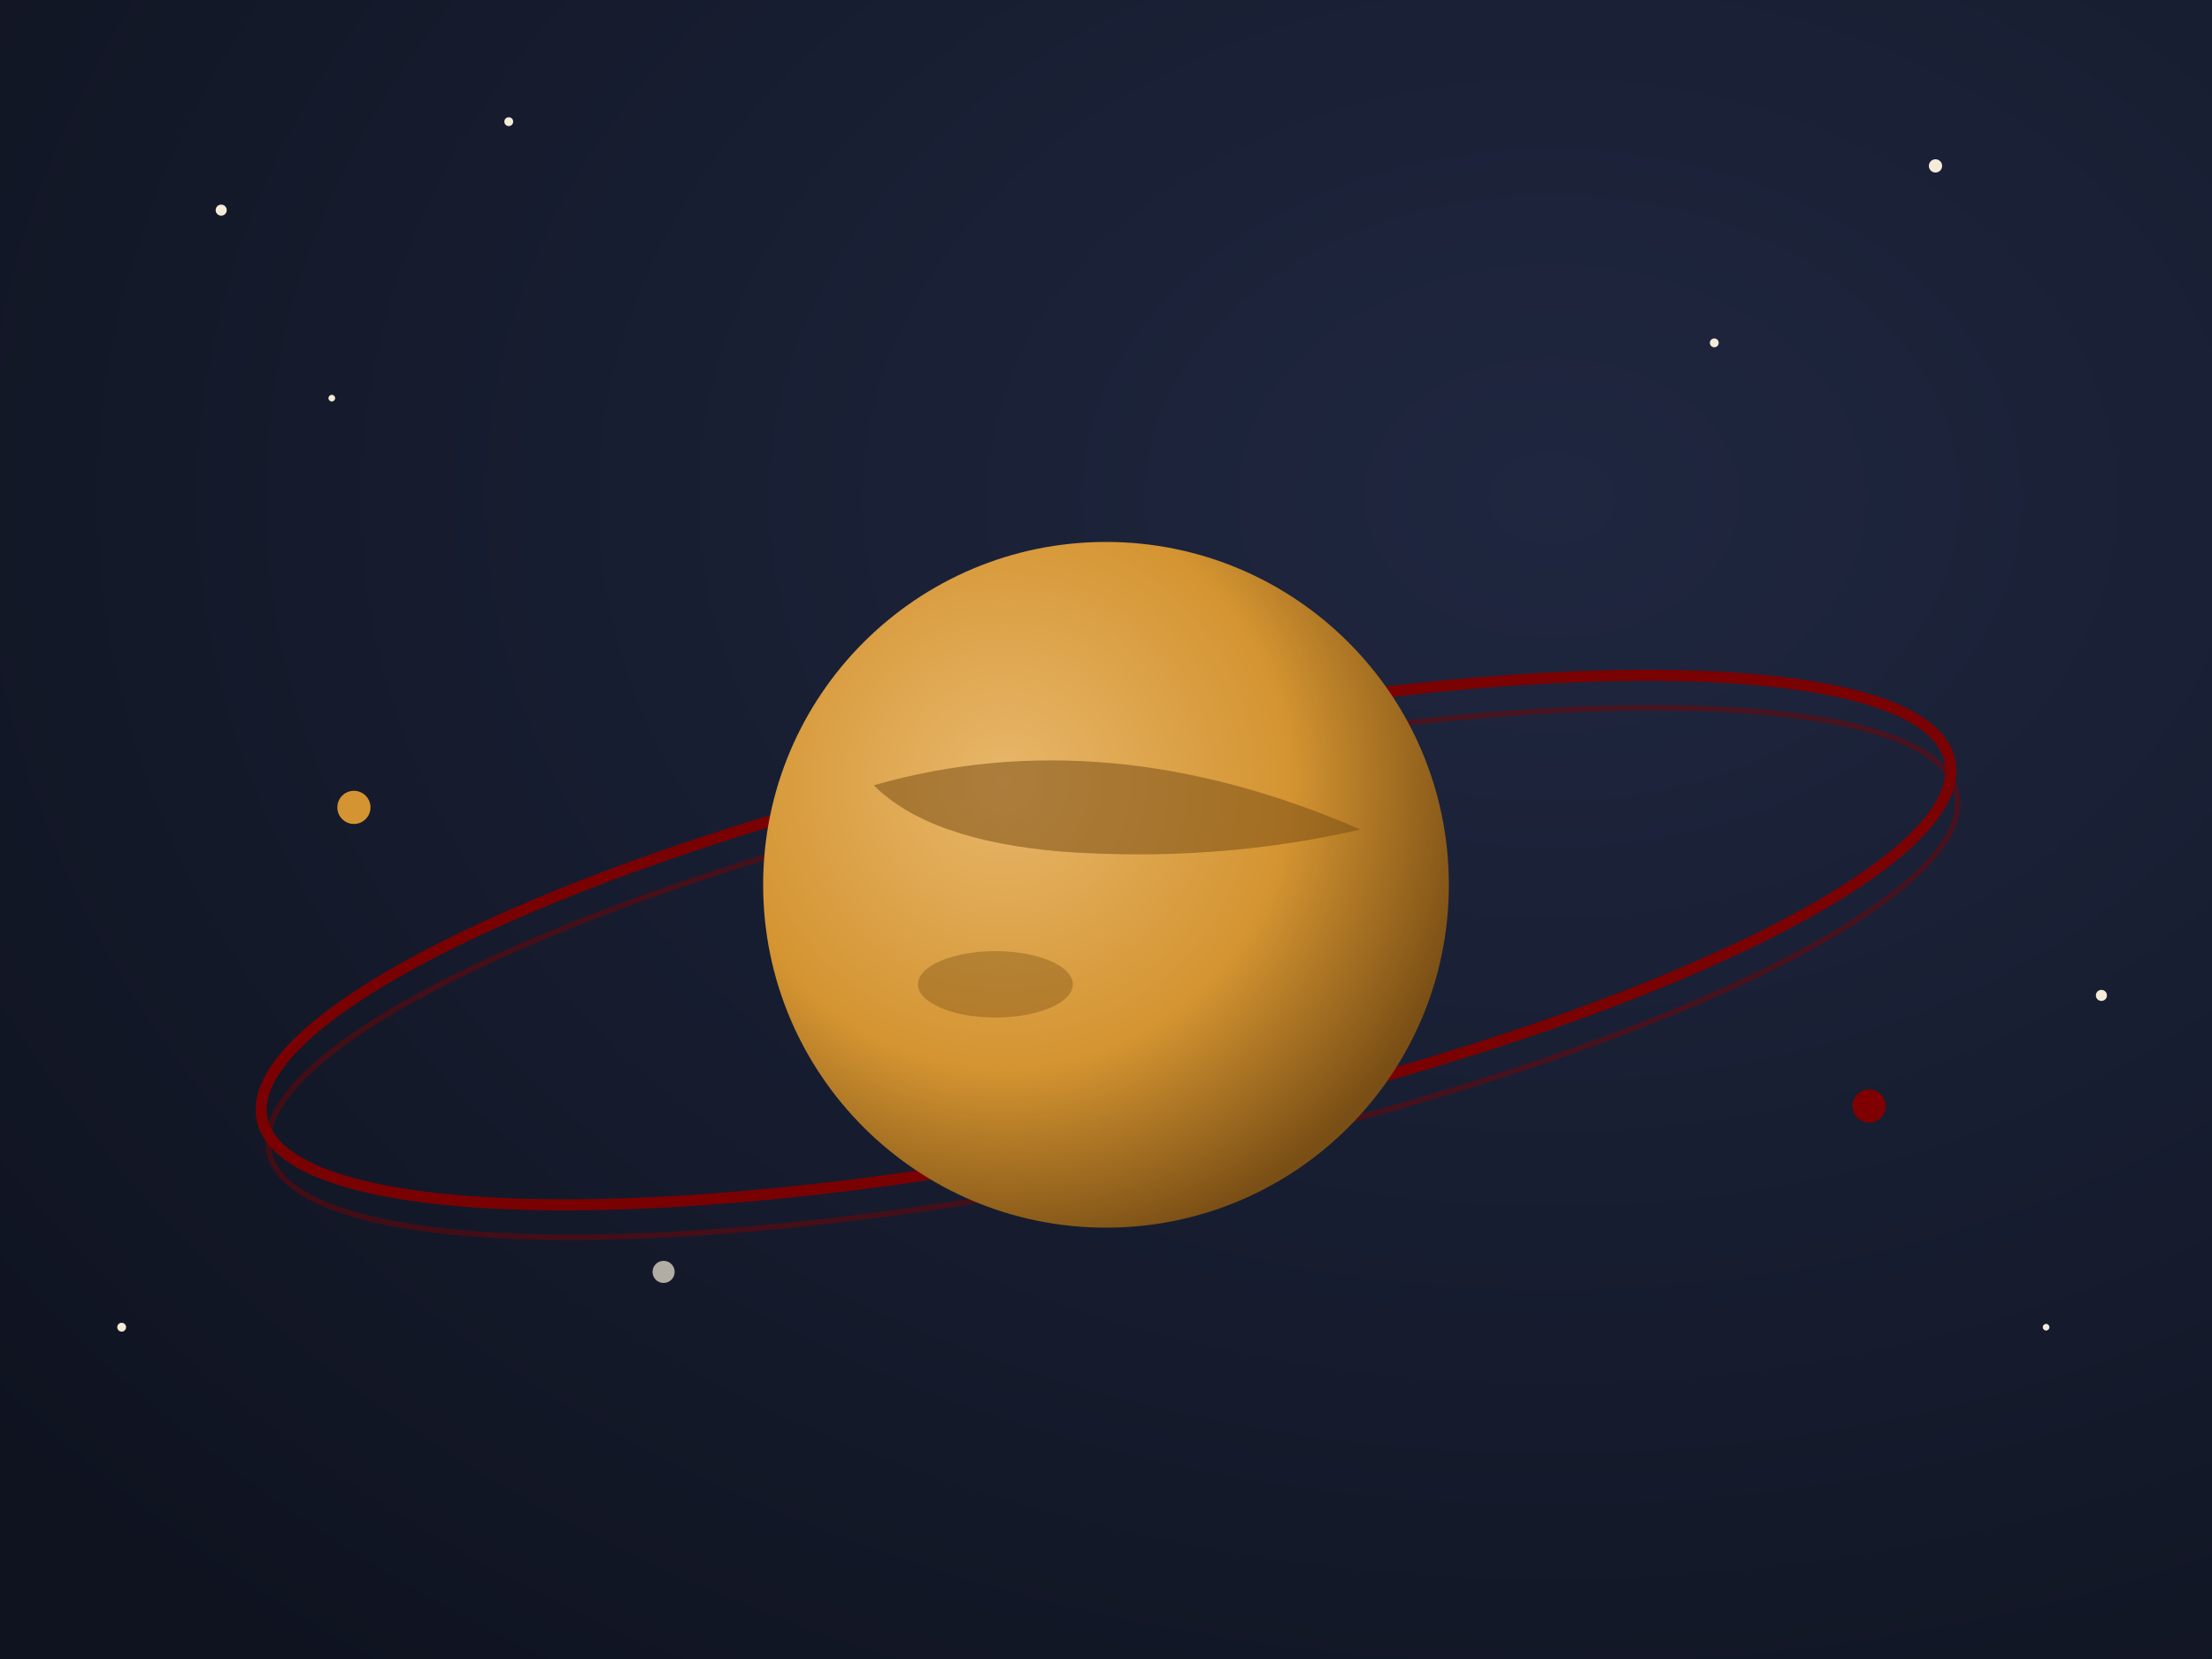
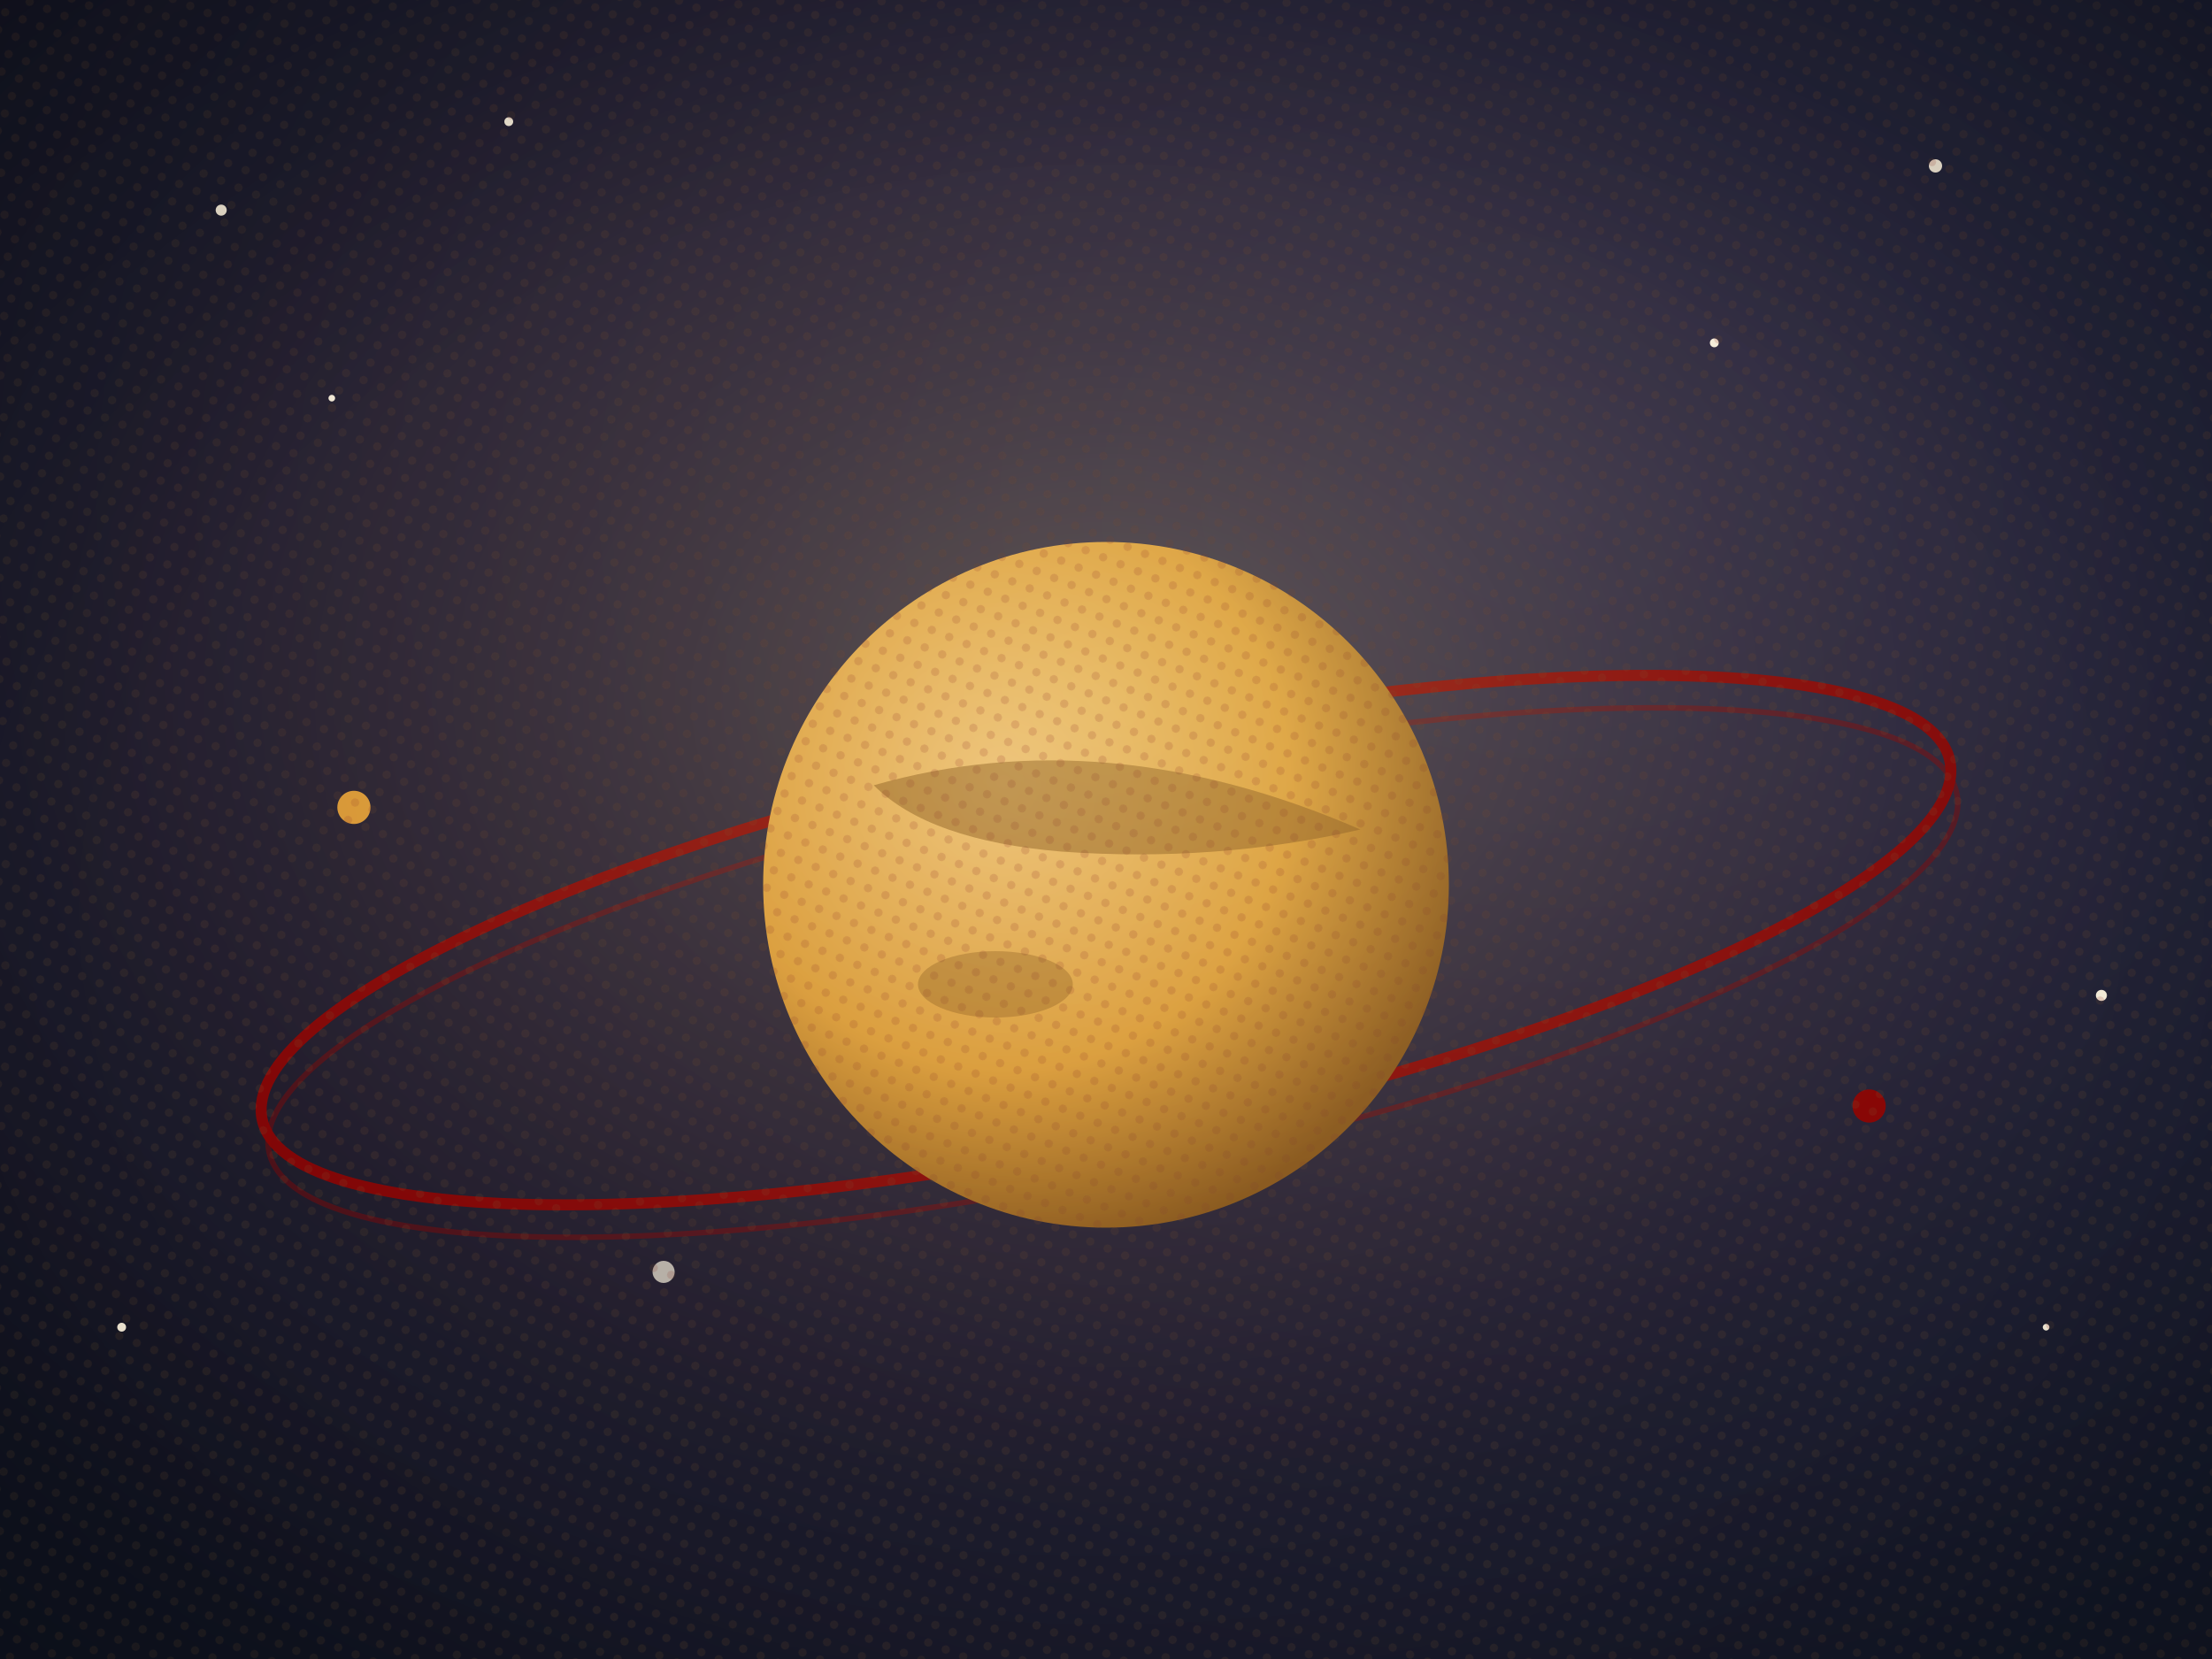
<svg xmlns="http://www.w3.org/2000/svg" viewBox="0 0 400 300" role="img" aria-label="Planet Cloudflare">
+   <defs>
+     <pattern id="riso-dots" x="0" y="0" width="3.4" height="3.4" patternUnits="userSpaceOnUse" patternTransform="rotate(22)">
+       <circle cx="1.7" cy="1.7" r="0.75" fill="#7f0000" />
+     </pattern>
+     <pattern id="riso-dots-warm" x="0" y="0" width="3.4" height="3.4" patternUnits="userSpaceOnUse" patternTransform="rotate(22)">
+       <circle cx="1.7" cy="1.7" r="0.75" fill="#e8b76b" />
+     </pattern>
+     <radialGradient id="riso-bloom" cx="0.5" cy="0.42" r="0.7">
+       <stop offset="0" stop-color="#e8b76b" stop-opacity="0.34" />
+       <stop offset="0.7" stop-color="#a83838" stop-opacity="0.06" />
+       <stop offset="1" stop-color="#7f0000" stop-opacity="0" />
+     </radialGradient>
+     <radialGradient id="riso-vignette" cx="0.5" cy="0.55" r="0.88">
+       <stop offset="0.5" stop-color="#1a0a0a" stop-opacity="0" />
+       <stop offset="1" stop-color="#1a0a0a" stop-opacity="0.38" />
+     </radialGradient>
+   </defs>
  <defs>
    <radialGradient id="pcf-bg" cx="0.7" cy="0.3" r="0.9">
      <stop offset="0" stop-color="#1f2740" />
      <stop offset="1" stop-color="#0f1320" />
    </radialGradient>
    <radialGradient id="pcf-planet" cx="0.35" cy="0.35" r="0.7">
      <stop offset="0" stop-color="#e8b76b" />
      <stop offset="0.6" stop-color="#d49431" />
      <stop offset="1" stop-color="#7a4f15" />
    </radialGradient>
  </defs>
  <rect width="400" height="300" fill="url(#pcf-bg)" />
  <g fill="#f4ecd8">
    <circle cx="40" cy="38" r="1" />
    <circle cx="92" cy="22" r="0.8" />
    <circle cx="350" cy="30" r="1.2" />
    <circle cx="310" cy="62" r="0.8" />
    <circle cx="60" cy="72" r="0.6" />
    <circle cx="22" cy="240" r="0.8" />
    <circle cx="380" cy="180" r="1" />
    <circle cx="370" cy="240" r="0.6" />
  </g>
  <ellipse cx="200" cy="170" rx="156" ry="36" fill="none" stroke="#7f0000" stroke-width="2" opacity="0.95" transform="rotate(-12 200 170)" />
  <ellipse cx="200" cy="170" rx="156" ry="36" fill="none" stroke="#7f0000" stroke-width="1" opacity="0.45" transform="rotate(-12 200 170) translate(0 6)" />
  <circle cx="200" cy="160" r="62" fill="url(#pcf-planet)" />
  <path d="M 158 142 Q 200 130 246 150 Q 220 156 192 154 Q 168 152 158 142 Z" fill="#7a4f15" opacity="0.55" />
  <ellipse cx="180" cy="178" rx="14" ry="6" fill="#7a4f15" opacity="0.4" />
  <circle cx="64" cy="146" r="3" fill="#d49431" />
  <circle cx="338" cy="200" r="3" fill="#7f0000" />
  <circle cx="120" cy="230" r="2" fill="#f4ecd8" opacity="0.7" />
+   <g aria-hidden="true" style="pointer-events:none">
+     <rect width="400" height="300" fill="url(#riso-bloom)" style="mix-blend-mode:screen" />
+     <rect width="400" height="300" fill="url(#riso-dots)" opacity="0.16" style="mix-blend-mode:multiply" />
+     <rect width="400" height="300" fill="url(#riso-dots-warm)" opacity="0.08" style="mix-blend-mode:screen" />
+     <rect width="400" height="300" fill="url(#riso-vignette)" style="mix-blend-mode:multiply" />
+   </g>
</svg>
